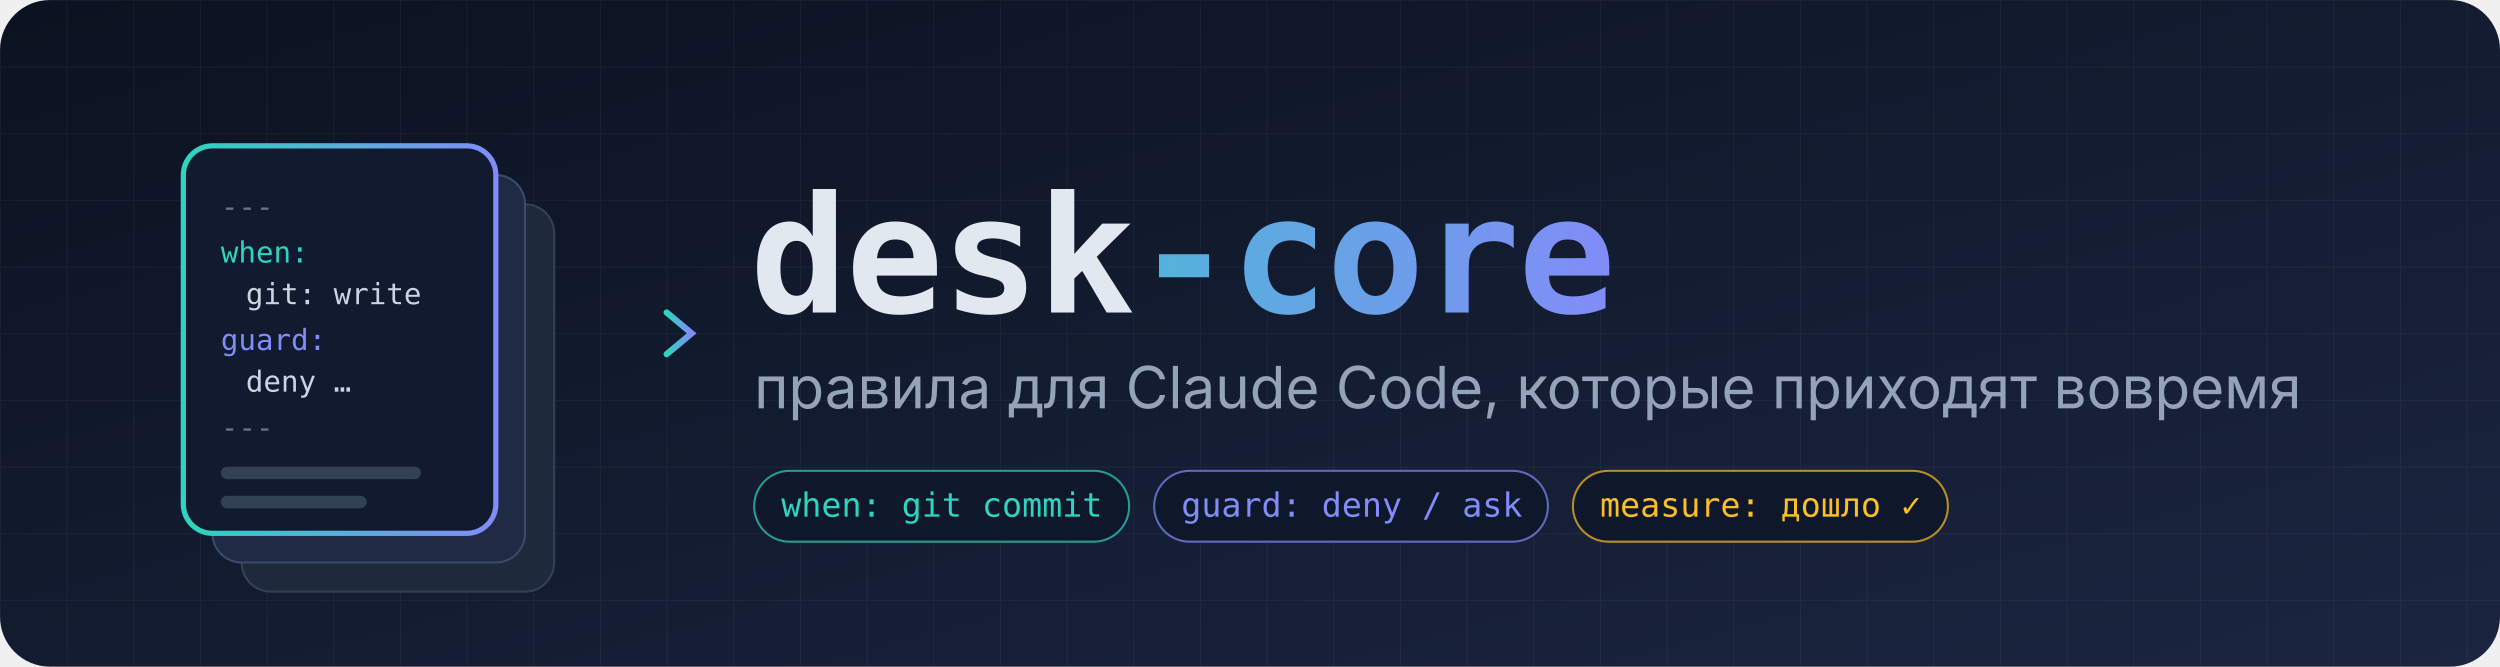
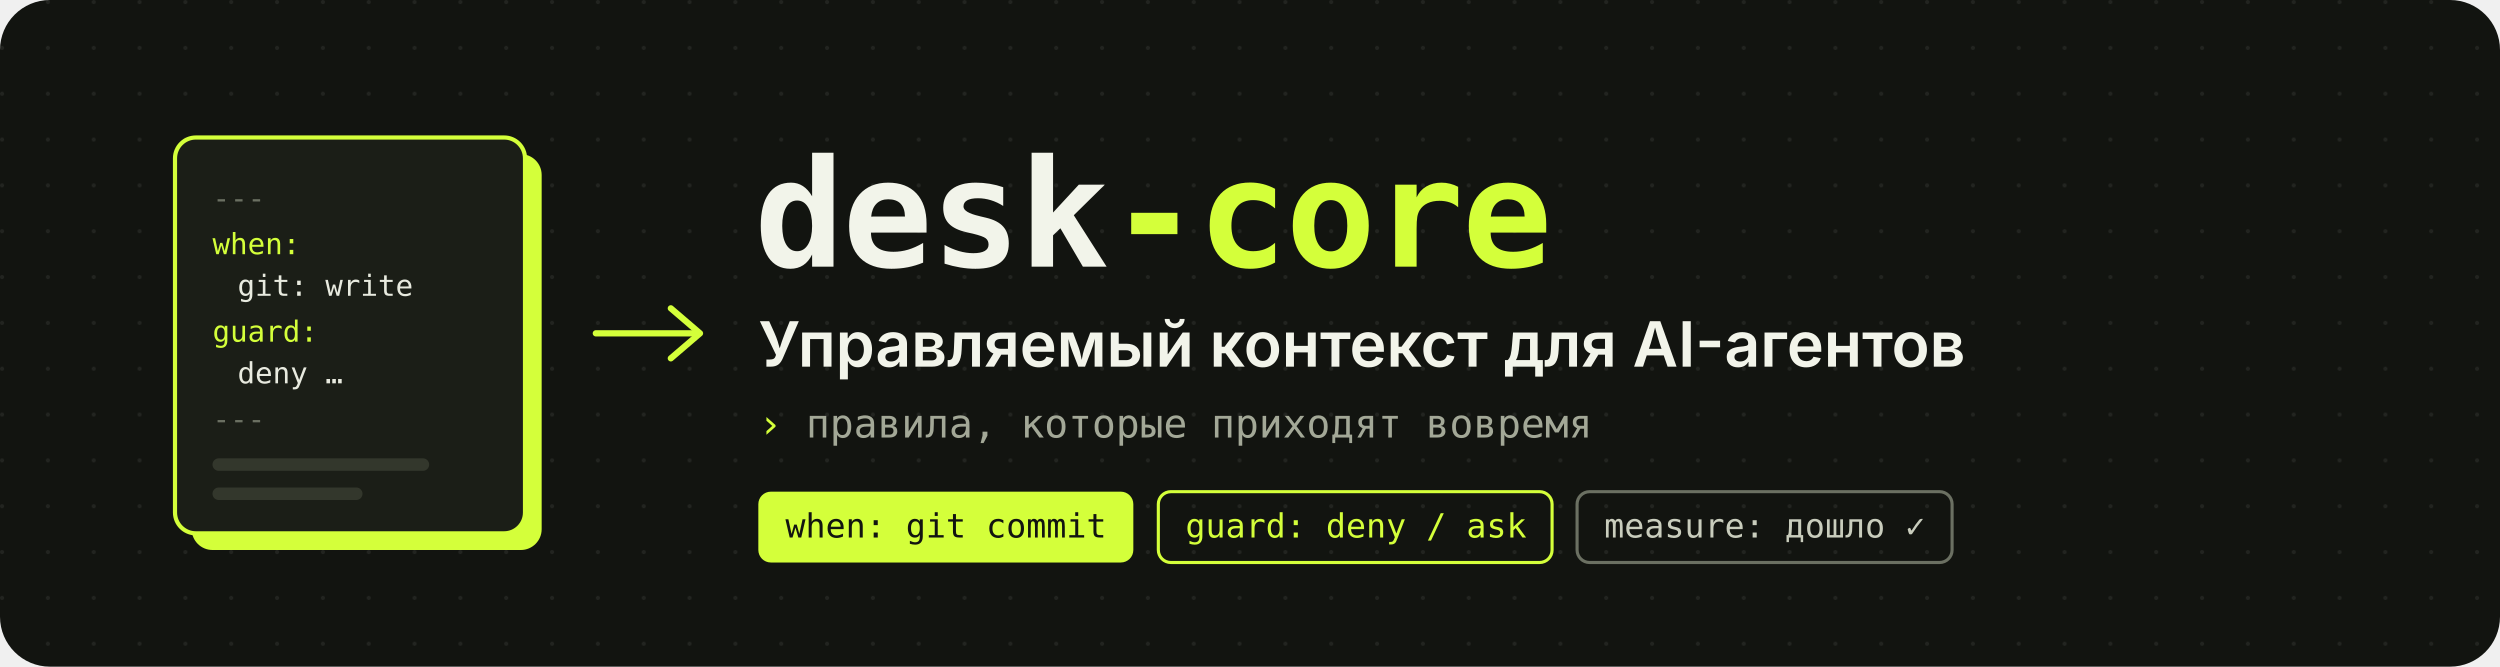
- <svg xmlns="http://www.w3.org/2000/svg" viewBox="0 0 1200 320" width="1200" height="320" role="img" aria-label="desk-core — правила для Claude Code, которые приходят вовремя">
+ <svg xmlns="http://www.w3.org/2000/svg" viewBox="0 0 1200 320" width="1200" height="320" role="img" aria-label="desk-core — управляемый контекст для AI-агентов: правила, которые приходят вовремя">
  <defs>
-     <linearGradient id="bg" x1="0" y1="0" x2="1" y2="1">
-       <stop offset="0" stop-color="#0b1220" />
-       <stop offset="1" stop-color="#1b2540" />
-     </linearGradient>
-     <linearGradient id="accent" x1="0" y1="0" x2="1" y2="0">
-       <stop offset="0" stop-color="#2dd4bf" />
-       <stop offset="1" stop-color="#818cf8" />
-     </linearGradient>
-     <pattern id="grid" width="32" height="32" patternUnits="userSpaceOnUse">
-       <path d="M32 0H0V32" fill="none" stroke="#ffffff" stroke-opacity="0.04" />
+     <pattern id="dots" width="22" height="22" patternUnits="userSpaceOnUse">
+       <circle cx="1" cy="1" r="1" fill="#ffffff" fill-opacity="0.07" />
    </pattern>
  </defs>
-   <rect width="1200" height="320" rx="24" fill="url(#bg)" />
-   <rect width="1200" height="320" rx="24" fill="url(#grid)" />
-   <g transform="translate(88 70)">
-     <rect x="28" y="28" width="150" height="186" rx="14" fill="#1e293b" stroke="#334155" />
-     <rect x="14" y="14" width="150" height="186" rx="14" fill="#1f2a44" stroke="#3b4a6b" />
-     <rect x="0" y="0" width="150" height="186" rx="14" fill="#111a2e" stroke="url(#accent)" stroke-width="2.5" />
-     <text x="18" y="34" font-family="JetBrains Mono, SFMono-Regular, Menlo, Consolas, monospace" font-size="14" fill="#64748b">---</text>
-     <text x="18" y="56" font-family="JetBrains Mono, SFMono-Regular, Menlo, Consolas, monospace" font-size="14" fill="#2dd4bf">when:</text>
-     <text x="30" y="76" font-family="JetBrains Mono, SFMono-Regular, Menlo, Consolas, monospace" font-size="14" fill="#cbd5e1">git: write</text>
-     <text x="18" y="98" font-family="JetBrains Mono, SFMono-Regular, Menlo, Consolas, monospace" font-size="14" fill="#818cf8">guard:</text>
-     <text x="30" y="118" font-family="JetBrains Mono, SFMono-Regular, Menlo, Consolas, monospace" font-size="14" fill="#cbd5e1">deny …</text>
-     <text x="18" y="140" font-family="JetBrains Mono, SFMono-Regular, Menlo, Consolas, monospace" font-size="14" fill="#64748b">---</text>
-     <rect x="18" y="154" width="96" height="6" rx="3" fill="#334155" />
-     <rect x="18" y="168" width="70" height="6" rx="3" fill="#334155" />
+   <rect width="1200" height="320" rx="24" fill="#121410" />
+   <rect width="1200" height="320" rx="24" fill="url(#dots)" />
+   <g transform="translate(84 66)">
+     <rect x="8" y="8" width="168" height="190" rx="10" fill="#d4ff3a" />
+     <rect x="0" y="0" width="168" height="190" rx="10" fill="#1b1e17" stroke="#d4ff3a" stroke-width="2" />
+     <g font-family="JetBrains Mono, SFMono-Regular, Menlo, Consolas, monospace" font-size="14">
+       <text x="18" y="34" fill="#6b7062">---</text>
+       <text x="18" y="56" fill="#d4ff3a">when:</text>
+       <text x="30" y="76" fill="#e8eadf">git: write</text>
+       <text x="18" y="98" fill="#d4ff3a">guard:</text>
+       <text x="30" y="118" fill="#e8eadf">deny …</text>
+       <text x="18" y="140" fill="#6b7062">---</text>
+     </g>
+     <rect x="18" y="154" width="104" height="6" rx="3" fill="#33372c" />
+     <rect x="18" y="168" width="72" height="6" rx="3" fill="#33372c" />
  </g>
-   <g fill="none" stroke="url(#accent)" stroke-width="3" stroke-linecap="round">
-     <path d="M262 160 C 300 160, 300 160, 330 160" />
-     <path d="M320 150 L332 160 L320 170" />
+   <g fill="none" stroke="#d4ff3a" stroke-width="3" stroke-linecap="round" stroke-linejoin="round">
+     <path d="M286 160 H 334" />
+     <path d="M322 148 L 336 160 L 322 172" />
  </g>
-   <text x="360" y="150" font-family="JetBrains Mono, SFMono-Regular, Menlo, Consolas, monospace" font-size="78" font-weight="700" fill="#e2e8f0" letter-spacing="-1">desk<tspan fill="url(#accent)">-core</tspan>
+   <text x="362" y="128" font-family="JetBrains Mono, SFMono-Regular, Menlo, Consolas, monospace" font-size="72" font-weight="700" fill="#f2f4ea" letter-spacing="-1">desk<tspan fill="#d4ff3a">-core</tspan>
  </text>
-   <text x="362" y="196" font-family="-apple-system, Segoe UI, Inter, Helvetica, Arial, sans-serif" font-size="28" fill="#94a3b8">правила для Claude Code, которые приходят вовремя</text>
+   <text x="364" y="176" font-family="-apple-system, Segoe UI, Inter, Helvetica, Arial, sans-serif" font-size="30" font-weight="600" fill="#f2f4ea">Управляемый контекст для AI-агентов</text>
+   <text x="364" y="210" font-family="JetBrains Mono, SFMono-Regular, Menlo, Consolas, monospace" font-size="19" fill="#a3a897">
+     <tspan fill="#d4ff3a">›</tspan> правила, которые приходят вовремя</text>
  <g font-family="JetBrains Mono, SFMono-Regular, Menlo, Consolas, monospace" font-size="16">
-     <rect x="362" y="226" width="180" height="34" rx="17" fill="#0f172a" stroke="#2dd4bf" stroke-opacity="0.7" />
-     <text x="375" y="248" fill="#2dd4bf">when: git commit</text>
-     <rect x="554" y="226" width="189" height="34" rx="17" fill="#0f172a" stroke="#818cf8" stroke-opacity="0.7" />
-     <text x="567" y="248" fill="#818cf8">guard: deny / ask</text>
-     <rect x="755" y="226" width="180" height="34" rx="17" fill="#0f172a" stroke="#fbbf24" stroke-opacity="0.7" />
-     <text x="768" y="248" fill="#fbbf24">measure: дошло ✓</text>
+     <rect x="364" y="236" width="180" height="34" rx="6" fill="#d4ff3a" />
+     <text x="377" y="258" fill="#121410">when: git commit</text>
+     <rect x="556" y="236" width="189" height="34" rx="6" fill="none" stroke="#d4ff3a" stroke-width="1.5" />
+     <text x="569" y="258" fill="#d4ff3a">guard: deny / ask</text>
+     <rect x="757" y="236" width="180" height="34" rx="6" fill="none" stroke="#6b7062" stroke-width="1.5" />
+     <text x="770" y="258" fill="#c9cdbd">measure: дошло ✓</text>
  </g>
</svg>
